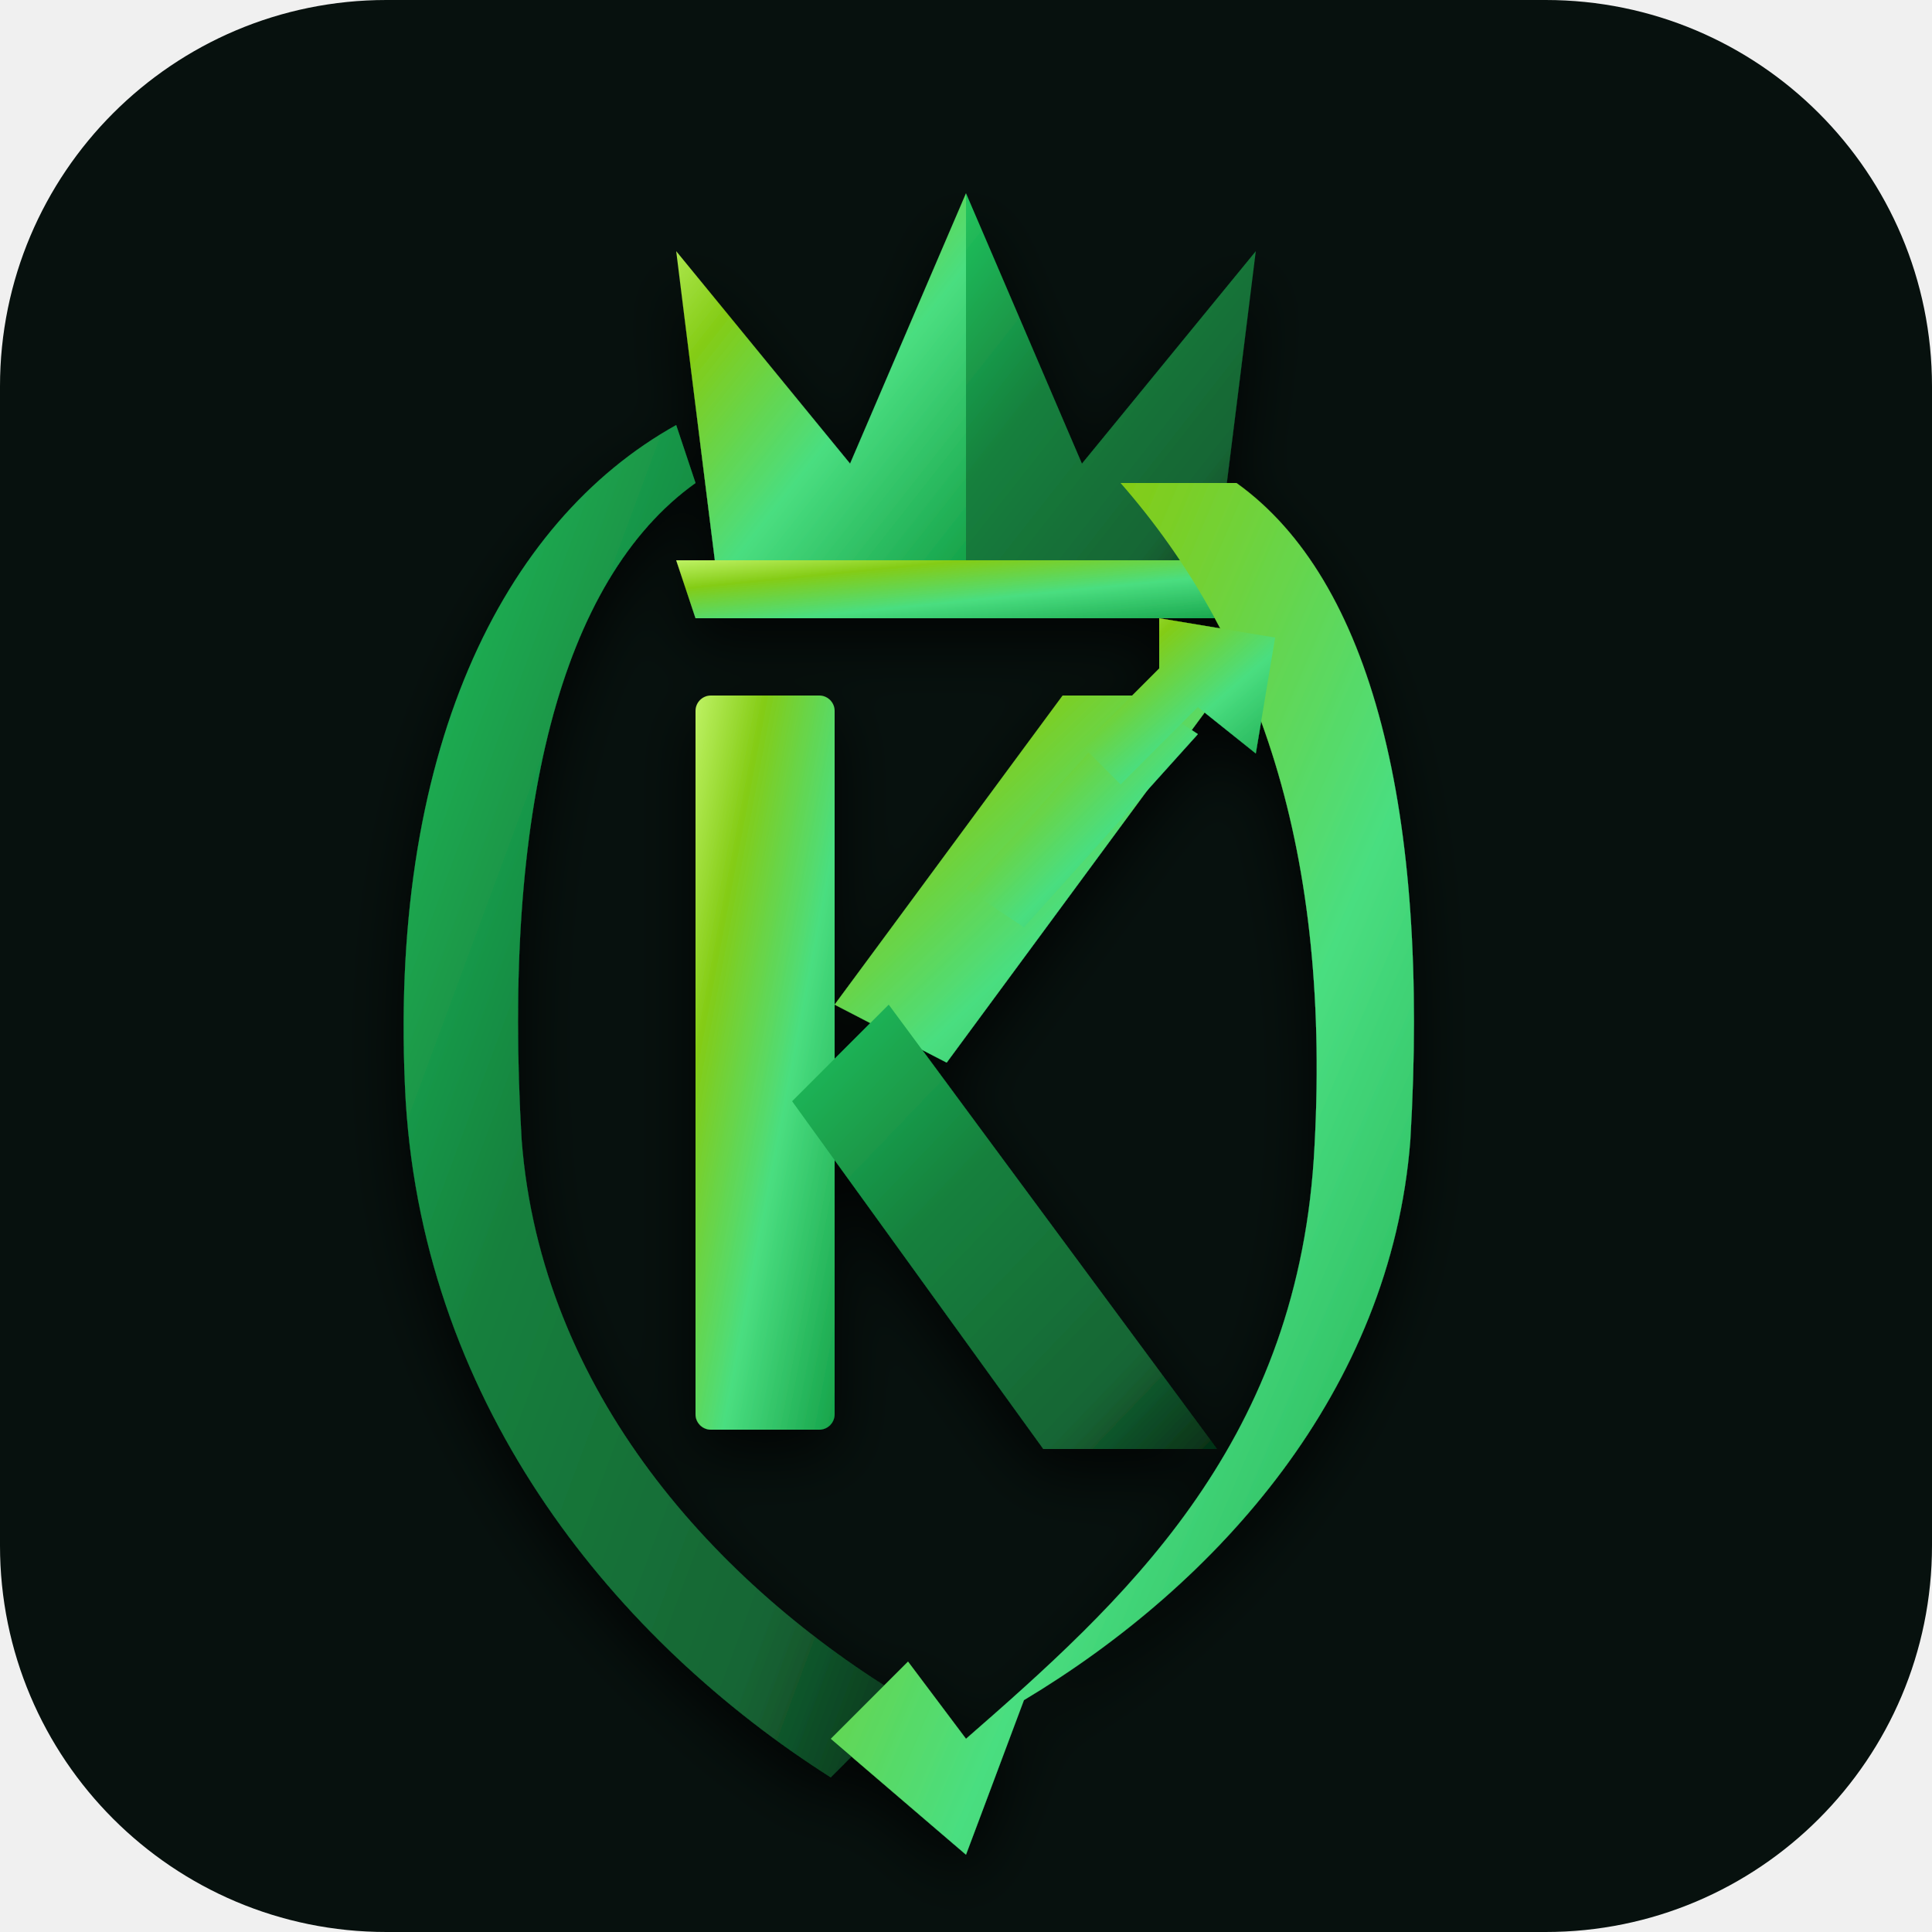
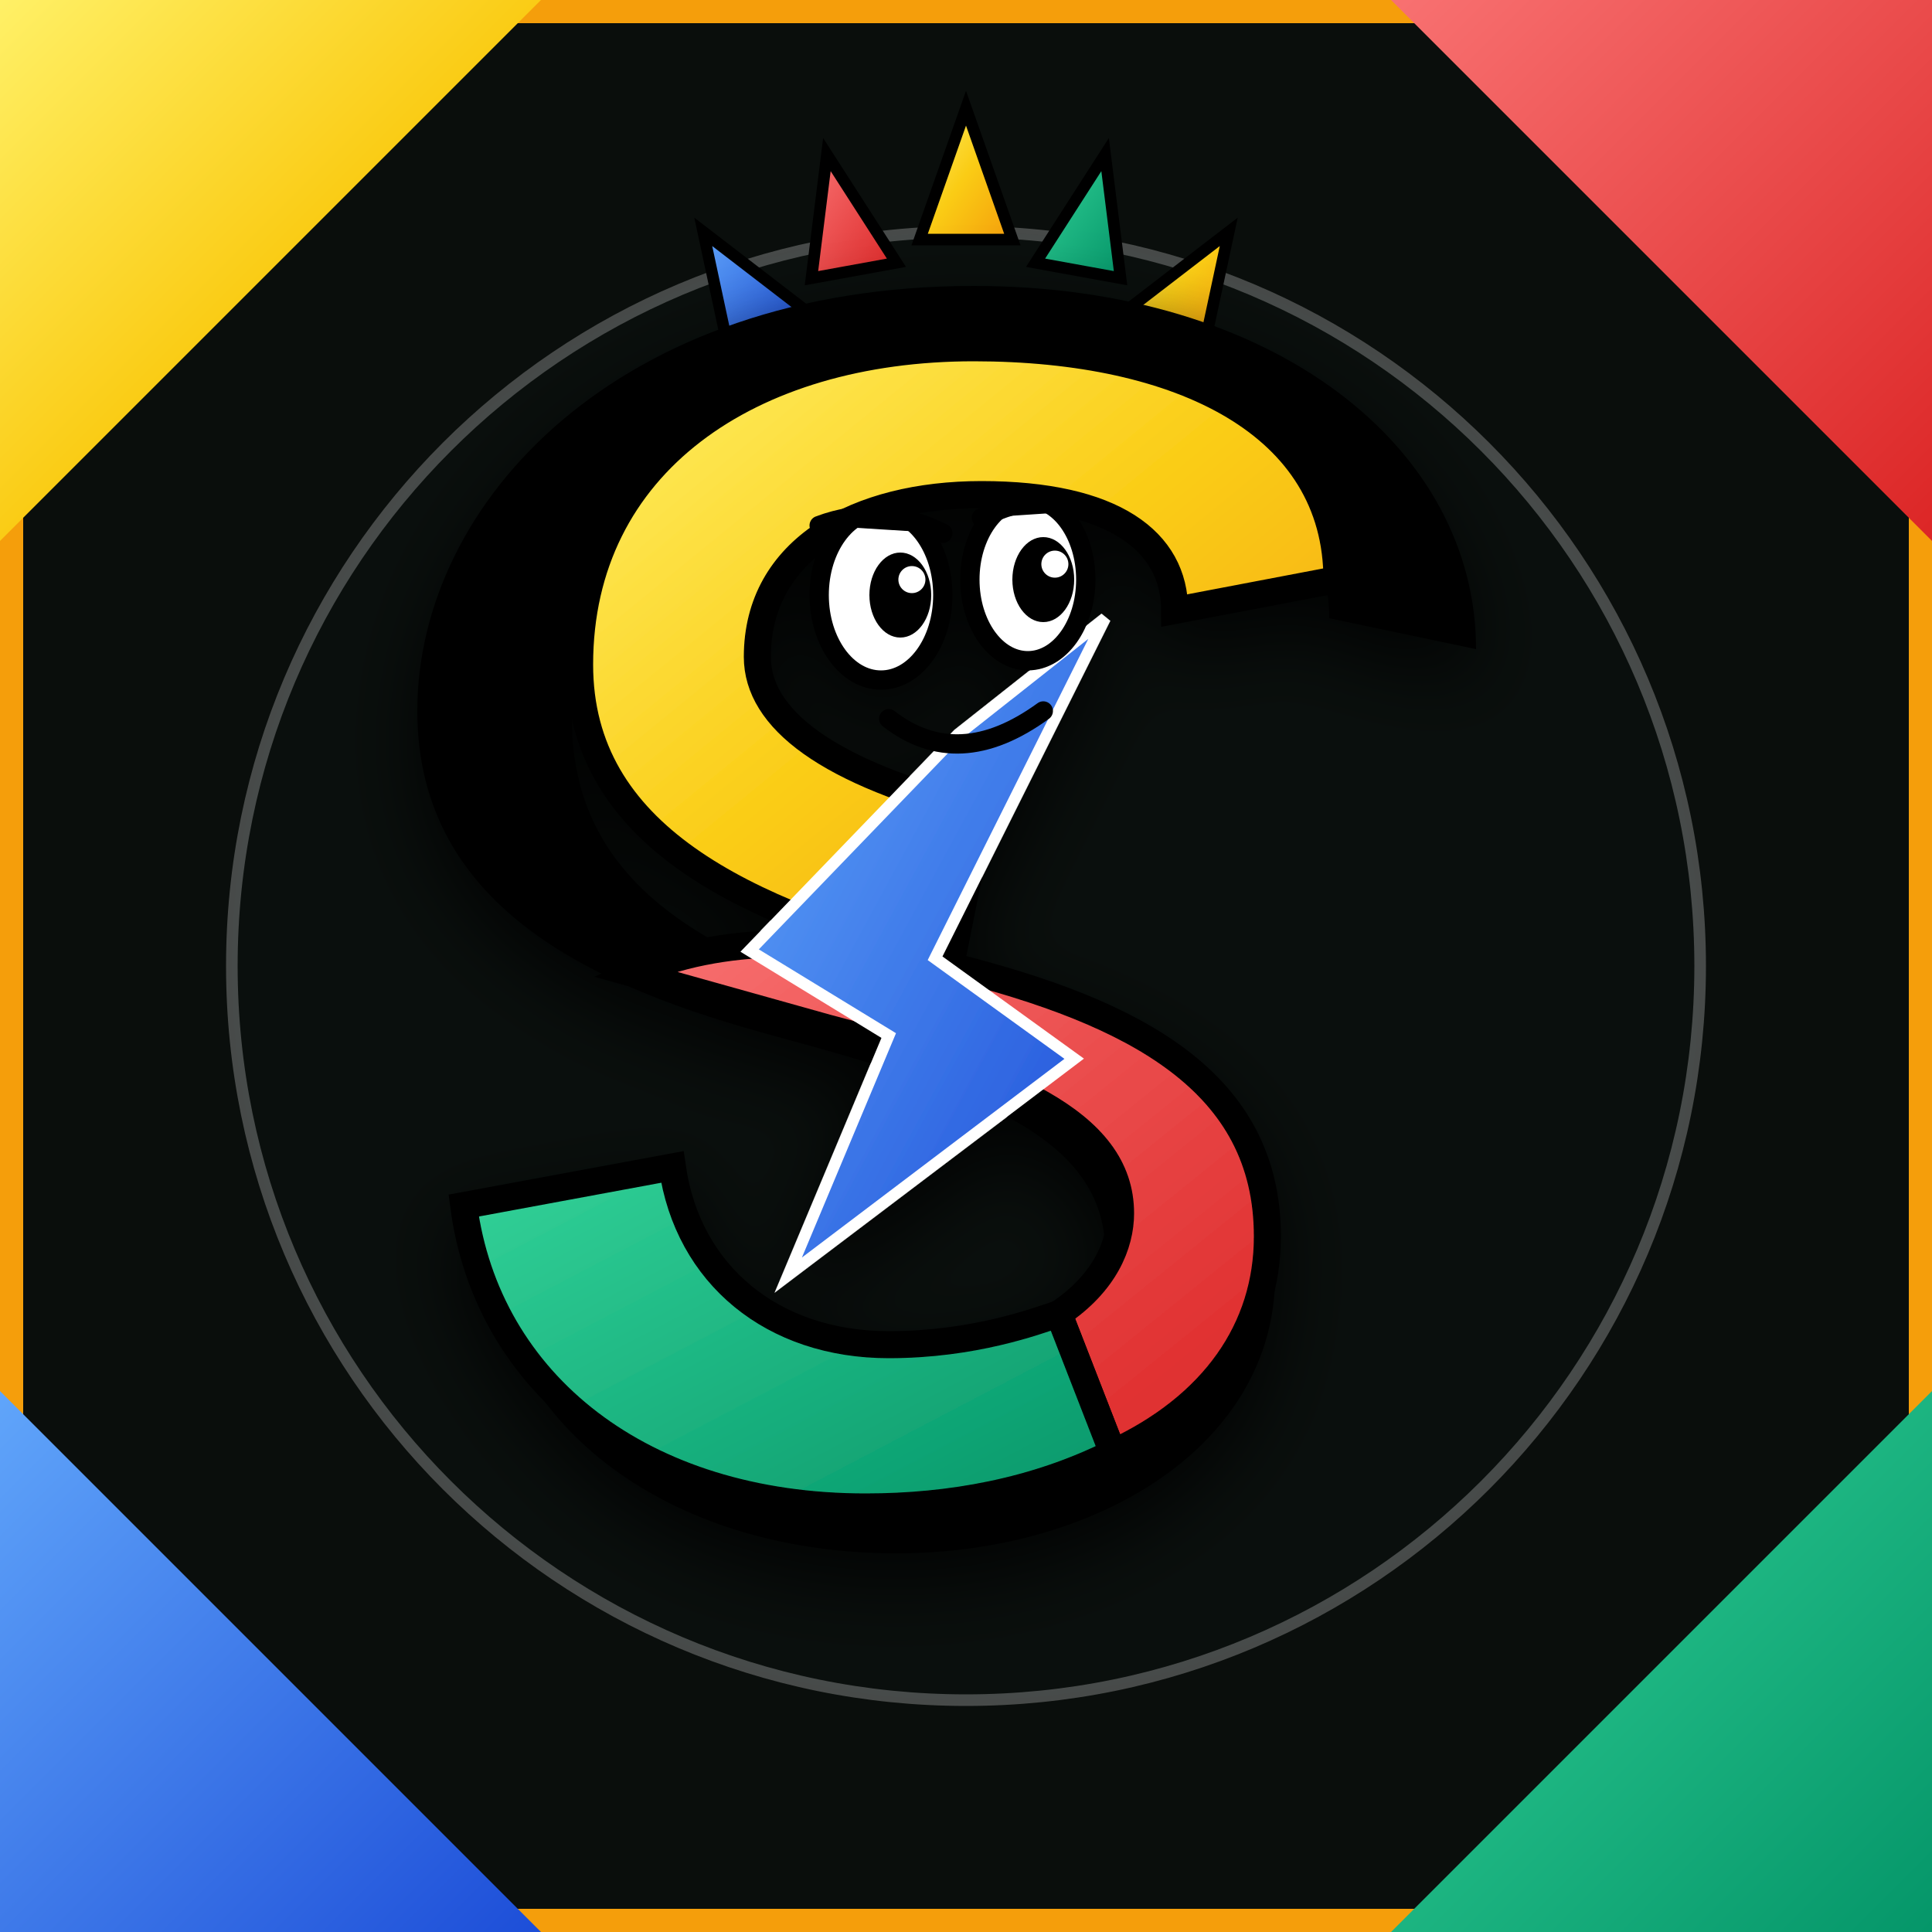
<svg xmlns="http://www.w3.org/2000/svg" viewBox="0 0 500 500" width="100%" height="100%">
-   <rect width="500" height="500" rx="100" fill="#07110E" />
  <defs>
-     <linearGradient id="limeMetal" x1="0%" y1="0%" x2="100%" y2="100%">
-       <stop offset="0%" stop-color="#bef264" />
-       <stop offset="25%" stop-color="#84cc16" />
-       <stop offset="60%" stop-color="#4ade80" />
-       <stop offset="100%" stop-color="#16a34a" />
+     <linearGradient id="favGold" x1="0%" y1="0%" x2="100%" y2="100%">
+       <stop offset="0%" stop-color="#FFF066" />
+       <stop offset="50%" stop-color="#FACC15" />
+       <stop offset="100%" stop-color="#F59E0B" />
    </linearGradient>
-     <linearGradient id="emeraldDeep" x1="0%" y1="0%" x2="100%" y2="100%">
-       <stop offset="0%" stop-color="#22c55e" />
-       <stop offset="40%" stop-color="#15803d" />
-       <stop offset="80%" stop-color="#166534" />
-       <stop offset="100%" stop-color="#052e16" />
+     <linearGradient id="favRed" x1="0%" y1="0%" x2="100%" y2="100%">
+       <stop offset="0%" stop-color="#F87171" />
+       <stop offset="100%" stop-color="#DC2626" />
    </linearGradient>
-     <filter id="shadow">
-       <feDropShadow dx="0" dy="6" stdDeviation="8" flood-color="#000000" flood-opacity="0.8" />
+     <linearGradient id="favGreen" x1="0%" y1="0%" x2="100%" y2="100%">
+       <stop offset="0%" stop-color="#34D399" />
+       <stop offset="100%" stop-color="#059669" />
+     </linearGradient>
+     <linearGradient id="favBlue" x1="0%" y1="0%" x2="100%" y2="100%">
+       <stop offset="0%" stop-color="#60A5FA" />
+       <stop offset="100%" stop-color="#1D4ED8" />
+     </linearGradient>
+     <filter id="favShadow">
+       <feDropShadow dx="0" dy="8" stdDeviation="10" flood-color="#000000" flood-opacity="0.8" />
    </filter>
  </defs>
-   <g filter="url(#shadow)">
-     <path d="M 250 50 L 220 120 L 175 65 L 185 145 L 250 145 Z" fill="url(#limeMetal)" />
-     <path d="M 250 50 L 280 120 L 325 65 L 315 145 L 250 145 Z" fill="url(#emeraldDeep)" />
-     <path d="M 175 145 L 325 145 L 320 160 L 180 160 Z" fill="url(#limeMetal)" />
-     <path d="M 180 125 C 145 150, 130 210, 135 295 C 140 360, 185 410, 235 440 L 215 460 C 160 425, 110 365, 105 285 C 100 195, 130 135, 175 110 Z" fill="url(#emeraldDeep)" />
-     <path d="M 320 125 C 355 150, 370 210, 365 295 C 360 360, 315 410, 265 440 L 250 480 L 215 450 L 235 430 L 250 450 C 290 415, 335 375, 340 300 C 345 220, 325 165, 290 125 Z" fill="url(#limeMetal)" />
-     <rect x="180" y="180" width="36" height="190" rx="4" fill="url(#limeMetal)" />
-     <path d="M 216 260 L 275 180 L 315 180 L 245 275 Z" fill="url(#limeMetal)" />
-     <g transform="translate(250, 195)">
-       <polygon points="15,45 60,-5 45,-15 0,35" fill="url(#limeMetal)" />
-       <polygon points="50,-35 80,-30 75,0 60,-12 40,8 30,-2 50,-22" fill="url(#limeMetal)" />
-     </g>
-     <path d="M 230 260 L 315 375 L 270 375 L 205 285 Z" fill="url(#emeraldDeep)" />
+   <rect width="500" height="500" rx="120" fill="#0A0E0C" stroke="#F59E0B" stroke-width="12" />
+   <path d="M 500 0 L 360 0 L 500 140 Z" fill="url(#favRed)" />
+   <path d="M 500 500 L 500 360 L 360 500 Z" fill="url(#favGreen)" />
+   <path d="M 0 500 L 140 500 L 0 360 Z" fill="url(#favBlue)" />
+   <path d="M 0 0 L 0 140 L 140 0 Z" fill="url(#favGold)" />
+   <circle cx="250" cy="250" r="190" fill="#0A0F0D" stroke="#FFFFFF" stroke-width="3" stroke-opacity="0.25" />
+   <polygon points="250,28 238,62 262,62" fill="url(#favGold)" stroke="#000000" stroke-width="3" />
+   <polygon points="214,40 210,72 232,68" fill="url(#favRed)" stroke="#000000" stroke-width="3" />
+   <polygon points="286,40 268,68 290,72" fill="url(#favGreen)" stroke="#000000" stroke-width="3" />
+   <polygon points="182,60 188,88 208,80" fill="url(#favBlue)" stroke="#000000" stroke-width="3" />
+   <polygon points="318,60 292,80 312,88" fill="url(#favGold)" stroke="#000000" stroke-width="3" />
+   <g filter="url(#favShadow)">
+     <path d="M 338 152 C 338 116, 298 96, 246 96 C 188 96, 142 128, 142 178 C 142 226, 186 244, 242 258 C 292 270, 324 286, 324 322 C 324 366, 278 394, 226 394 C 170 394, 126 364, 120 318 L 174 308 C 178 336, 198 352, 230 352 C 260 352, 280 336, 280 316 C 280 286, 246 274, 194 260 C 150 248, 102 228, 102 176 C 102 122, 154 66, 246 66 C 324 66, 376 108, 376 160 Z" fill="#000000" transform="translate(6, 8)" />
+     <path d="M 346 150 C 346 110, 306 90, 252 90 C 194 90, 150 120, 150 172 C 150 216, 192 236, 246 250 L 254 210 C 214 200, 196 186, 196 170 C 196 142, 222 128, 254 128 C 288 128, 304 140, 304 158 Z" fill="url(#favGold)" stroke="#000000" stroke-width="7" />
+     <path d="M 246 250 C 294 262, 328 280, 328 320 C 328 344, 314 364, 288 376 L 274 340 C 286 332, 290 322, 290 314 C 290 290, 260 278, 214 266 L 164 252 C 186 242, 216 242, 246 250 Z" fill="url(#favRed)" stroke="#000000" stroke-width="7" />
+     <path d="M 288 376 C 268 386, 246 390, 224 390 C 166 390, 126 358, 120 312 L 174 302 C 178 330, 200 348, 230 348 C 252 348, 268 342, 274 340 Z" fill="url(#favGreen)" stroke="#000000" stroke-width="7" />
+     <path d="M 248 190 L 286 160 L 242 248 L 278 274 L 204 330 L 230 268 L 194 246 Z" fill="url(#favBlue)" stroke="#FFFFFF" stroke-width="3" />
+     <ellipse cx="228" cy="154" rx="16" ry="22" fill="#FFFFFF" stroke="#000000" stroke-width="5" />
+     <ellipse cx="266" cy="150" rx="15" ry="21" fill="#FFFFFF" stroke="#000000" stroke-width="5" />
+     <ellipse cx="233" cy="154" rx="8" ry="11" fill="#000000" />
+     <circle cx="236" cy="150" r="3.5" fill="#FFFFFF" />
+     <ellipse cx="270" cy="150" rx="8" ry="11" fill="#000000" />
+     <circle cx="273" cy="146" r="3.5" fill="#FFFFFF" />
+     <path d="M 212 136 Q 228 130 244 138" stroke="#000000" stroke-width="5" stroke-linecap="round" />
+     <path d="M 254 134 Q 270 126 284 132" stroke="#000000" stroke-width="5" stroke-linecap="round" />
+     <path d="M 230 186 Q 248 200 270 184" stroke="#000000" stroke-width="5" stroke-linecap="round" fill="none" />
  </g>
</svg>
